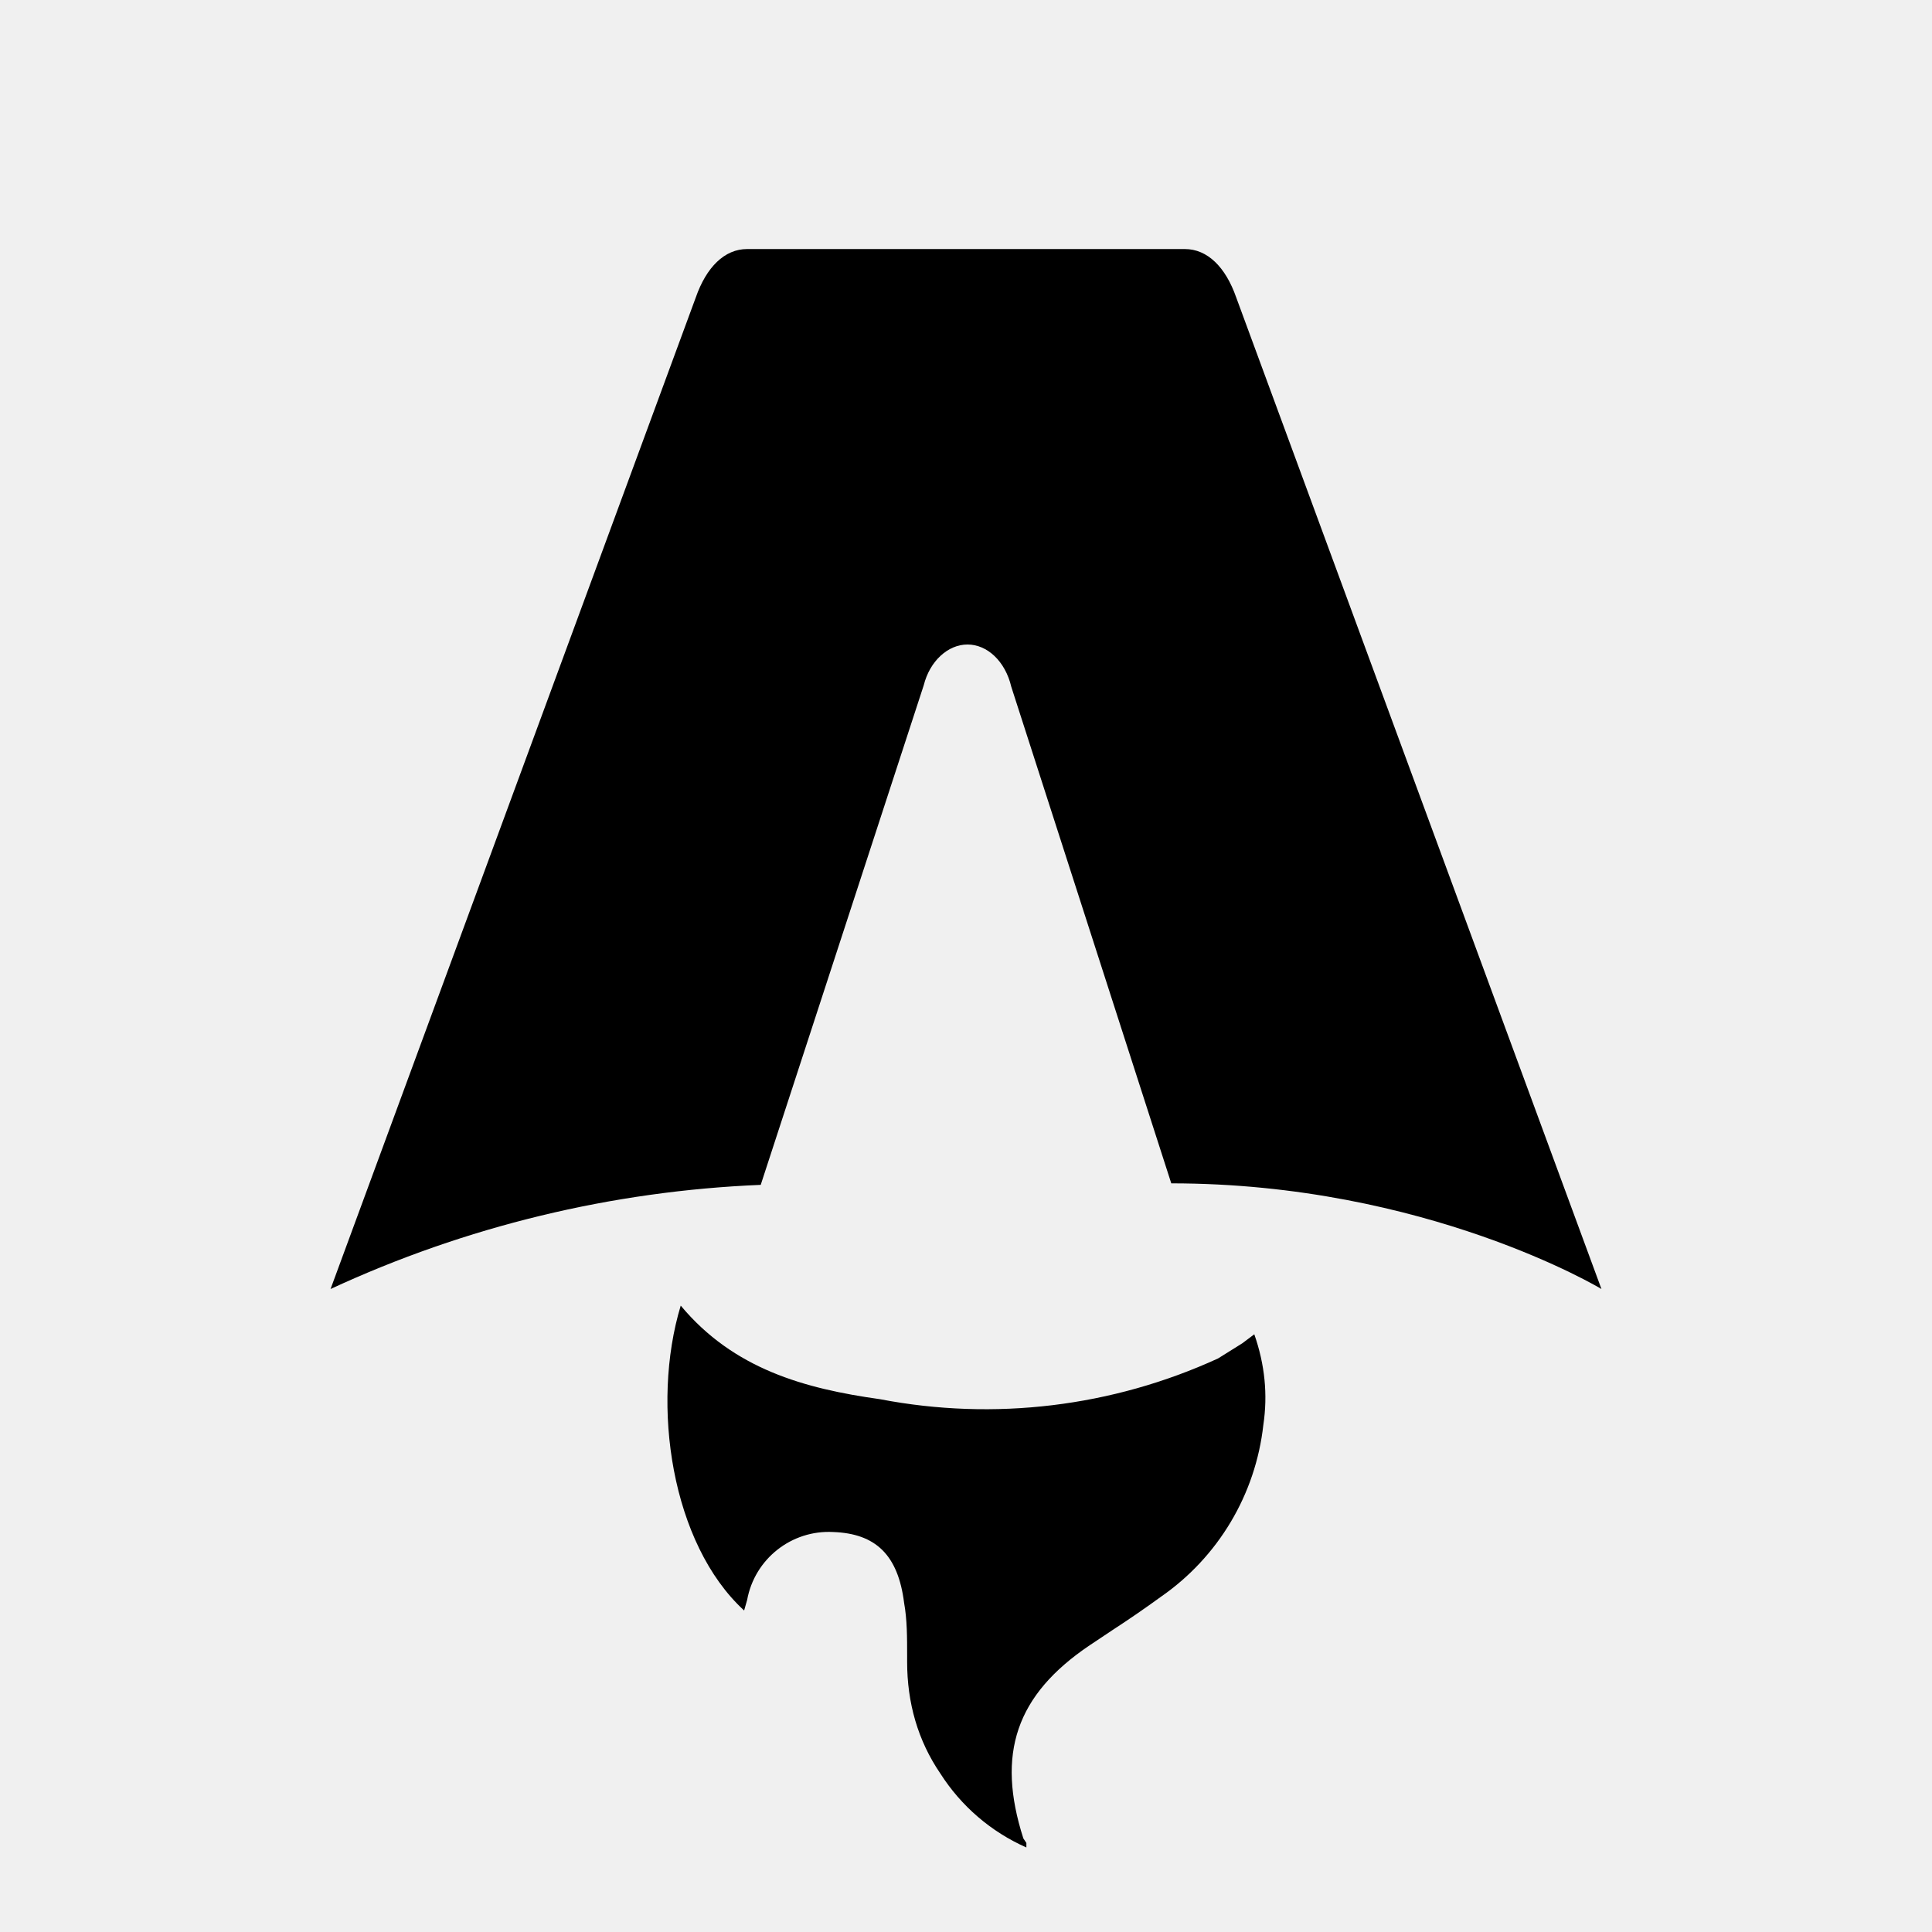
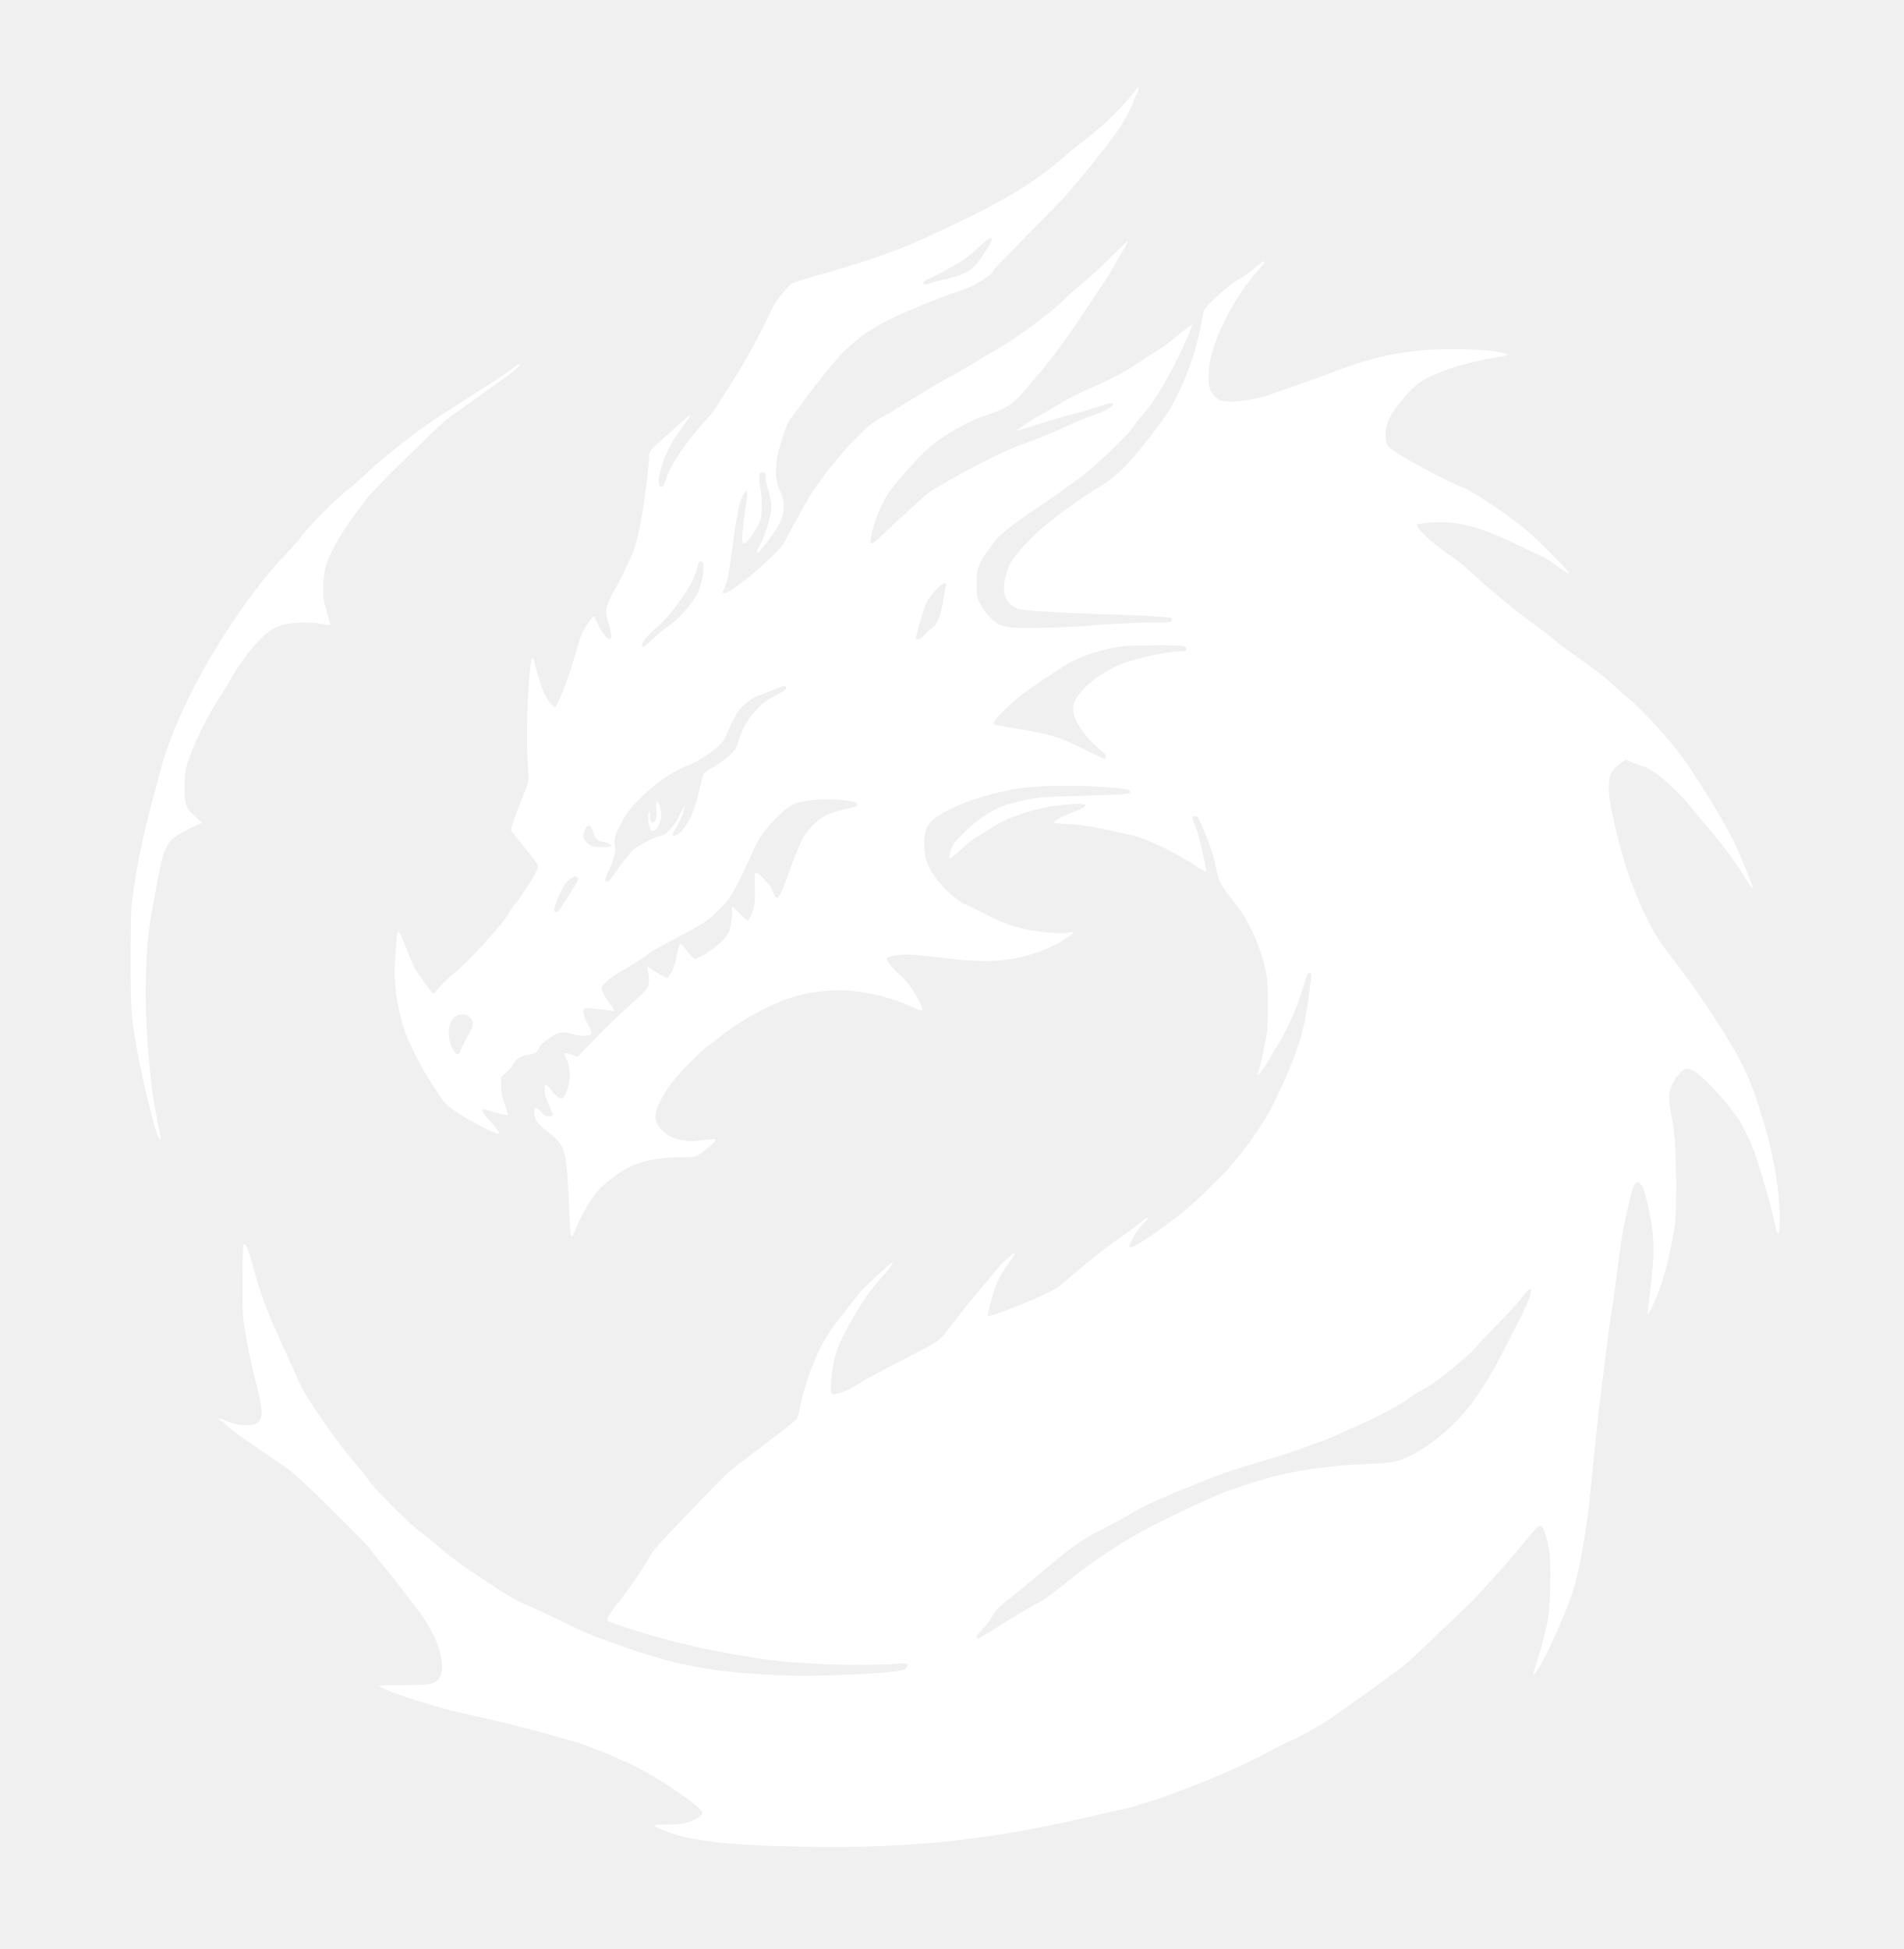
- <svg xmlns="http://www.w3.org/2000/svg" fill="none" viewBox="0 0 128 128">
-   <path d="M50.4 78.5a75.1 75.1 0 0 0-28.5 6.9l24.2-65.7c.7-2 1.9-3.2 3.4-3.2h29c1.5 0 2.7 1.2 3.4 3.2l24.2 65.7s-11.6-7-28.5-7L67 45.5c-.4-1.7-1.6-2.8-2.9-2.8-1.3 0-2.5 1.1-2.9 2.7L50.4 78.5Zm-1.1 28.2Zm-4.2-20.2c-2 6.6-.6 15.8 4.2 20.2a17.5 17.5 0 0 1 .2-.7 5.5 5.5 0 0 1 5.7-4.5c2.8.1 4.3 1.5 4.7 4.7.2 1.1.2 2.3.2 3.5v.4c0 2.7.7 5.2 2.2 7.4a13 13 0 0 0 5.7 4.9v-.3l-.2-.3c-1.8-5.6-.5-9.5 4.4-12.8l1.5-1a73 73 0 0 0 3.2-2.2 16 16 0 0 0 6.8-11.4c.3-2 .1-4-.6-6l-.8.6-1.6 1a37 37 0 0 1-22.4 2.7c-5-.7-9.7-2-13.2-6.2Z" />
-   <style>
-         path { fill: #000; }
-         @media (prefers-color-scheme: dark) {
-             path { fill: #FFF; }
-         }
-     </style>
+ <svg xmlns="http://www.w3.org/2000/svg" width="270" height="276.48" version="1.0" viewBox="0 0 2025.005 2073.605" id="svg3">
+   <defs id="defs3" />
+   <g style="fill:#ffffff;fill-opacity:1" id="g3" transform="translate(60.48402,36.29041)">
+     <path d="m 11472,20158 c -25,-47 -252,-286 -367,-386 -55,-48 -143,-120 -196,-160 -53,-39 -139,-109 -190,-155 -257,-227 -592,-440 -1008,-641 -450,-217 -593,-282 -741,-339 -254,-96 -587,-204 -854,-277 -143,-39 -274,-80 -292,-91 -46,-28 -177,-188 -207,-252 -170,-360 -333,-653 -504,-907 -38,-58 -82,-128 -96,-155 -14,-28 -40,-63 -57,-80 -18,-16 -64,-68 -104,-115 -222,-264 -333,-435 -376,-581 -22,-73 -39,-91 -66,-68 -35,29 11,232 88,384 49,98 79,145 188,293 29,40 50,75 47,78 -3,3 -37,-23 -74,-58 -38,-34 -124,-112 -192,-172 -163,-146 -171,-156 -171,-217 0,-59 -23,-268 -51,-464 -29,-205 -67,-387 -101,-495 -28,-89 -132,-308 -210,-445 -57,-101 -90,-178 -95,-220 -2,-25 6,-74 22,-130 33,-111 41,-163 27,-177 -26,-26 -101,65 -148,180 -13,31 -27,57 -33,57 -5,0 -35,-36 -65,-80 -58,-82 -75,-126 -136,-345 -48,-176 -156,-461 -200,-530 -14,-22 -38,-4 -82,61 -45,66 -88,176 -127,328 -17,62 -33,116 -36,119 -16,16 -25,-32 -40,-218 -24,-304 -30,-675 -15,-892 14,-210 19,-181 -79,-427 -53,-131 -101,-270 -101,-291 0,-4 41,-56 91,-116 135,-162 199,-250 199,-272 0,-37 -147,-275 -248,-401 -24,-30 -52,-72 -63,-93 -56,-109 -435,-522 -609,-663 -37,-29 -90,-81 -120,-116 -66,-77 -71,-81 -88,-67 -18,16 -152,203 -184,258 -14,25 -51,110 -82,190 -31,80 -62,156 -69,169 -23,45 -35,36 -40,-31 -2,-35 -10,-130 -17,-213 -20,-234 12,-505 90,-750 45,-143 183,-416 294,-585 53,-80 106,-160 118,-178 37,-57 118,-117 289,-215 162,-94 273,-147 304,-147 28,0 -10,55 -104,155 -89,93 -85,127 8,90 60,-23 188,-51 197,-43 3,4 -11,56 -32,115 -34,95 -39,119 -39,197 v 88 l 57,52 c 31,28 66,70 77,92 26,54 74,83 158,96 53,8 73,16 90,37 13,14 23,31 23,37 0,16 67,75 133,119 72,48 136,55 226,26 95,-31 201,-23 201,15 0,7 -20,51 -45,98 -53,101 -59,152 -21,162 21,5 262,-20 294,-31 24,-8 12,21 -29,70 -40,48 -79,117 -93,162 -10,32 59,103 158,162 186,110 302,183 326,205 36,32 62,47 286,166 322,171 356,193 476,312 101,101 113,117 182,247 40,76 99,196 131,267 32,71 71,156 87,188 80,158 294,384 404,426 123,46 332,61 532,39 96,-10 147,-29 139,-52 -4,-13 -6,-14 -162,-51 -152,-36 -224,-74 -310,-161 -38,-40 -85,-96 -102,-126 -32,-53 -117,-266 -189,-472 -35,-98 -76,-177 -93,-177 -13,0 -26,20 -46,74 -23,63 -153,203 -179,193 -15,-6 -16,-22 -11,-150 4,-111 2,-159 -10,-212 -19,-81 -50,-145 -70,-145 -7,0 -44,34 -82,75 -37,41 -72,75 -77,75 -4,0 -6,-26 -4,-57 6,-68 -13,-177 -40,-230 -33,-63 -157,-174 -254,-226 -48,-26 -94,-47 -102,-47 -12,0 -66,59 -128,142 -17,22 -18,22 -32,5 -8,-10 -19,-48 -26,-85 -18,-107 -49,-196 -80,-233 l -28,-34 -57,29 c -31,16 -76,45 -101,63 -25,19 -48,32 -52,29 -3,-4 -1,-27 6,-51 15,-56 15,-122 1,-163 -7,-22 -77,-91 -222,-221 -117,-103 -282,-263 -367,-355 -85,-91 -158,-166 -162,-166 -4,0 -30,9 -58,20 -84,33 -98,23 -61,-42 32,-55 46,-167 32,-245 -15,-80 -47,-160 -70,-173 -28,-14 -73,19 -127,93 -35,48 -63,61 -65,30 -4,-69 7,-112 47,-199 24,-53 42,-99 39,-104 -9,-15 -55,-20 -78,-9 -12,6 -38,30 -58,52 -43,49 -59,43 -59,-21 1,-74 32,-115 164,-217 161,-125 178,-185 201,-697 8,-194 17,-363 20,-375 9,-37 21,-27 46,34 58,148 166,336 248,431 58,69 228,197 323,244 150,74 325,108 553,108 128,0 146,2 184,22 57,31 193,148 188,162 -4,12 -9,12 -164,-5 -100,-11 -120,-11 -194,5 -99,21 -151,45 -202,95 -43,40 -66,79 -78,130 -19,85 78,274 236,461 87,103 279,288 343,332 26,17 70,50 97,73 192,159 500,332 730,412 214,73 457,104 675,84 211,-18 461,-84 639,-167 52,-24 100,-44 107,-44 24,0 15,32 -32,119 -58,109 -132,209 -190,256 -54,45 -144,150 -144,170 0,21 29,33 111,46 85,13 232,3 554,-37 411,-52 697,-27 987,85 103,40 169,74 255,132 89,60 98,73 46,62 -99,-21 -376,3 -538,47 -161,44 -217,68 -520,224 -27,14 -54,26 -59,26 -25,0 -154,101 -228,178 -149,157 -210,287 -211,452 -1,129 21,201 77,256 143,137 547,289 932,349 231,36 669,38 1030,5 127,-12 157,-22 152,-48 -4,-19 -54,-22 -653,-41 -295,-9 -331,-12 -467,-40 -81,-17 -177,-42 -213,-56 -162,-61 -312,-163 -461,-317 -83,-85 -93,-99 -115,-165 -12,-40 -20,-76 -16,-79 10,-10 44,15 144,108 50,46 119,99 153,118 34,19 102,61 152,94 110,71 186,106 342,157 140,46 271,74 415,89 149,15 241,13 241,-4 0,-21 -19,-32 -107,-65 -85,-31 -184,-79 -218,-104 -28,-21 -15,-24 136,-31 138,-6 297,-31 484,-75 66,-16 140,-32 165,-36 143,-23 462,-170 685,-315 77,-50 141,-87 143,-82 1,5 -4,40 -12,78 -8,38 -26,121 -40,185 -13,64 -41,157 -60,208 -20,51 -36,99 -36,107 0,17 44,19 58,2 5,-7 40,-84 77,-171 62,-147 90,-238 130,-429 18,-85 68,-169 176,-298 157,-187 294,-492 347,-774 20,-111 23,-443 5,-612 -10,-90 -70,-365 -98,-449 -16,-47 74,69 125,161 30,55 73,128 96,164 94,147 199,386 259,590 21,69 41,133 46,143 10,18 34,23 43,8 5,-7 -20,-216 -45,-370 -49,-310 -128,-536 -344,-987 -122,-253 -374,-603 -586,-814 -253,-251 -338,-327 -512,-458 -235,-176 -405,-285 -438,-280 -18,3 -17,8 19,83 25,50 64,107 106,153 36,40 66,75 66,77 0,14 -26,-2 -101,-63 -46,-38 -106,-84 -134,-102 -174,-117 -450,-335 -669,-529 -71,-62 -197,-125 -466,-234 -201,-81 -326,-124 -335,-115 -12,12 68,294 105,373 21,44 68,123 105,175 74,103 83,120 66,120 -17,0 -167,-147 -209,-204 -20,-28 -74,-94 -120,-146 -84,-95 -268,-325 -392,-489 -73,-96 -95,-110 -423,-276 -243,-124 -429,-225 -531,-289 -86,-54 -192,-96 -241,-96 -33,0 -37,20 -26,161 14,188 52,318 142,490 118,224 218,382 318,504 41,49 77,92 81,95 3,3 29,32 58,66 48,56 66,91 43,82 -18,-6 -303,-272 -335,-312 -18,-23 -66,-84 -107,-136 -42,-52 -103,-130 -137,-173 -168,-212 -313,-542 -387,-877 -15,-69 -31,-135 -35,-147 -11,-28 -89,-91 -440,-355 -276,-208 -307,-235 -480,-413 -102,-104 -215,-221 -250,-260 -36,-38 -117,-124 -180,-190 -149,-154 -201,-217 -235,-284 -43,-87 -242,-372 -371,-531 -43,-53 -77,-117 -69,-130 6,-9 167,-64 415,-140 477,-146 1192,-282 1610,-306 52,-3 150,-9 218,-14 165,-13 705,-13 832,1 114,11 131,6 113,-34 -8,-17 -25,-28 -56,-35 -123,-32 -877,-68 -1187,-57 -552,18 -927,64 -1300,160 -262,68 -763,243 -945,330 -38,18 -155,75 -260,126 -104,50 -240,113 -302,138 -114,48 -182,89 -496,296 -203,134 -342,238 -462,346 -44,39 -116,96 -160,127 -108,74 -495,461 -562,562 -28,41 -83,111 -123,155 -137,153 -381,490 -536,740 -28,44 -71,127 -96,185 -25,58 -94,211 -153,340 -188,413 -230,525 -329,889 -29,104 -53,172 -65,184 -20,20 -20,20 -28,-9 -4,-16 -8,-189 -8,-384 0,-354 0,-356 32,-545 35,-208 61,-328 129,-597 47,-190 53,-260 28,-314 -22,-47 -60,-64 -138,-64 -80,0 -154,15 -225,46 -64,29 -90,32 -71,9 7,-8 18,-15 25,-15 8,0 15,-3 17,-7 12,-29 183,-158 409,-308 145,-97 296,-203 334,-235 122,-101 752,-722 806,-795 28,-38 93,-119 144,-180 50,-60 136,-168 191,-240 54,-71 124,-162 155,-202 133,-168 243,-374 270,-507 41,-196 12,-283 -104,-318 -30,-9 -118,-13 -299,-13 -145,1 -254,-3 -251,-8 16,-26 250,-113 529,-195 221,-66 292,-84 519,-132 191,-41 705,-172 845,-215 41,-13 105,-31 141,-39 142,-32 591,-218 776,-320 268,-149 584,-370 627,-438 13,-22 -13,-52 -75,-83 -81,-41 -156,-55 -304,-55 -149,0 -158,-6 -72,-44 293,-129 695,-178 1577,-192 1115,-18 1971,76 3085,341 77,18 178,41 225,50 367,74 1187,396 1622,636 69,38 163,85 208,104 89,37 236,117 365,199 86,55 479,334 634,450 52,39 116,85 142,101 26,17 121,100 211,185 428,405 566,538 605,580 193,207 408,451 506,573 112,139 167,197 188,197 32,0 85,-158 100,-300 15,-144 6,-539 -15,-670 -21,-133 -67,-311 -119,-470 -25,-74 -43,-137 -41,-139 37,-41 366,666 443,954 67,251 129,620 166,995 8,85 24,243 35,350 12,107 27,263 36,345 8,83 26,238 40,345 14,107 33,267 44,355 28,225 49,387 54,410 9,36 65,445 91,654 27,219 37,279 91,526 44,198 62,259 87,286 17,18 21,19 40,6 12,-8 27,-25 34,-38 24,-50 65,-209 88,-344 42,-256 42,-349 -5,-760 -11,-99 -23,-198 -26,-220 -5,-36 -4,-38 9,-25 23,23 100,201 140,325 43,132 67,227 101,400 51,264 51,264 51,650 -1,389 -13,552 -56,764 -35,172 -20,265 65,379 70,95 113,105 203,45 104,-69 323,-310 453,-498 56,-82 147,-278 189,-406 94,-292 179,-599 203,-734 9,-50 17,-70 28,-70 12,0 16,21 18,120 7,291 -66,731 -182,1093 -24,75 -56,177 -71,226 -34,112 -121,312 -189,436 -171,308 -457,737 -695,1040 -128,164 -196,268 -265,407 -143,286 -244,570 -331,928 -72,299 -85,371 -85,486 0,142 21,183 133,266 l 47,35 84,-36 c 46,-20 89,-36 96,-36 23,0 111,-49 173,-97 85,-66 270,-245 314,-306 20,-27 112,-138 205,-246 170,-198 316,-396 405,-550 44,-76 73,-109 73,-82 0,16 -164,410 -205,491 -134,267 -443,762 -598,960 -158,201 -430,489 -537,570 -25,18 -76,63 -115,100 -91,86 -190,166 -345,275 -220,156 -304,219 -355,266 -27,25 -88,72 -135,104 -151,104 -498,387 -648,528 -111,105 -166,150 -277,227 -200,139 -381,308 -356,333 5,5 67,14 138,19 301,24 526,-37 1008,-272 88,-43 176,-85 196,-93 20,-8 70,-39 110,-69 227,-167 220,-143 -27,107 -174,176 -270,261 -434,382 -166,123 -426,290 -485,312 -189,71 -721,358 -797,430 -59,56 -58,202 2,321 54,105 207,291 292,354 157,118 468,224 837,286 62,11 116,21 118,24 11,10 -40,26 -137,42 -68,11 -187,18 -340,21 -528,10 -886,-54 -1385,-247 -106,-41 -547,-197 -690,-245 -158,-52 -394,-80 -482,-56 -48,13 -99,60 -121,111 -26,61 -27,201 -3,318 61,294 268,685 501,947 34,39 66,78 71,87 19,35 -9,25 -66,-24 -80,-68 -152,-121 -195,-143 -95,-48 -338,-263 -373,-330 -8,-17 -18,-53 -22,-80 -39,-284 -169,-664 -323,-939 -86,-153 -390,-544 -519,-667 -91,-87 -208,-177 -272,-209 -51,-26 -359,-238 -412,-284 -20,-17 -78,-63 -130,-103 -140,-107 -334,-316 -386,-416 -40,-78 -65,-173 -67,-255 -1,-67 3,-83 26,-122 30,-52 71,-85 130,-106 51,-18 391,-39 858,-54 439,-13 741,-30 763,-42 14,-7 15,-13 7,-28 -10,-19 -22,-20 -168,-20 -209,-1 -530,-16 -733,-36 -90,-8 -299,-18 -464,-21 -334,-6 -407,0 -489,45 -60,33 -145,132 -189,222 -31,63 -32,68 -32,200 1,130 2,138 33,211 18,42 48,94 66,115 18,22 48,64 68,94 59,93 178,189 513,414 104,71 206,141 225,158 19,16 69,51 110,77 155,98 573,485 645,596 18,29 55,77 82,107 123,136 225,294 374,583 86,167 184,393 174,403 -5,5 -48,-28 -185,-144 -47,-39 -134,-102 -195,-139 -60,-37 -150,-95 -200,-129 -112,-78 -259,-156 -439,-236 -209,-92 -301,-140 -476,-245 -87,-52 -162,-95 -167,-95 -4,0 -37,-21 -73,-46 -36,-25 -80,-54 -98,-66 -18,-11 -31,-23 -28,-25 2,-3 53,11 113,30 212,69 439,136 493,147 30,6 133,36 228,67 127,41 176,53 184,45 27,-27 -58,-75 -247,-142 -66,-23 -178,-70 -250,-105 -71,-35 -220,-98 -330,-139 -110,-41 -243,-92 -295,-115 -120,-50 -508,-251 -626,-324 -49,-30 -113,-66 -141,-81 -29,-14 -99,-68 -155,-119 -168,-152 -410,-376 -456,-423 -45,-45 -69,-54 -78,-30 -3,8 9,70 26,137 32,124 93,271 153,364 86,136 368,448 487,540 177,136 407,262 565,309 125,38 242,96 305,153 46,41 118,121 184,204 11,13 45,53 76,89 138,160 293,372 507,695 80,121 167,252 193,290 26,39 77,122 112,185 36,63 81,141 101,172 20,31 33,59 29,62 -5,3 -80,-67 -168,-155 -87,-89 -193,-188 -234,-222 -133,-108 -233,-198 -300,-266 -103,-105 -476,-381 -648,-480 -37,-21 -141,-83 -232,-138 -91,-55 -248,-147 -350,-203 -102,-57 -203,-115 -225,-130 -22,-15 -85,-53 -139,-85 -54,-32 -125,-75 -157,-97 -32,-21 -99,-60 -149,-87 -126,-69 -195,-127 -352,-297 -216,-236 -378,-452 -485,-647 -36,-67 -92,-167 -123,-222 -31,-55 -69,-126 -84,-157 -27,-58 -48,-80 -241,-260 -162,-152 -363,-298 -409,-298 -20,0 -20,3 4,50 29,58 46,137 80,395 38,282 65,443 86,514 32,110 80,168 78,95 0,-16 -10,-94 -22,-174 -12,-80 -24,-188 -28,-241 -7,-99 -1,-119 31,-101 25,13 103,122 137,191 29,57 32,74 36,175 3,76 -1,138 -12,197 -9,47 -16,106 -16,132 0,41 3,47 24,53 36,9 46,-2 46,-49 0,-23 5,-58 10,-77 49,-163 57,-215 49,-286 -11,-84 -78,-288 -120,-360 -28,-50 -37,-85 -21,-83 10,0 118,138 172,218 74,111 103,185 103,271 0,57 -5,87 -22,125 -50,110 -61,155 -61,254 0,116 15,187 76,375 39,121 53,153 93,202 26,33 80,106 121,164 125,175 383,492 444,545 32,28 83,73 114,101 65,59 210,153 327,211 187,94 523,235 685,288 190,63 232,81 342,151 73,47 103,74 116,106 4,10 167,179 362,376 195,198 380,387 410,422 100,116 274,326 355,431 44,57 98,126 120,153 86,108 235,363 235,404 0,9 14,40 30,67 30,51 38,85 20,85 -6,0 -19,-14 -28,-32 z M 9950,18580 c 0,-25 -97,-181 -168,-268 -60,-75 -160,-123 -342,-163 -47,-10 -112,-27 -144,-39 -44,-15 -62,-17 -72,-9 -19,16 -9,27 49,53 86,38 295,153 376,208 42,27 117,90 167,139 57,56 99,89 113,89 11,0 21,-5 21,-10 z M 6876,15125 c 15,-62 -17,-228 -61,-316 -59,-116 -208,-282 -320,-357 -38,-26 -109,-84 -157,-129 -87,-82 -101,-92 -113,-73 -14,23 79,140 158,199 91,67 302,341 374,486 29,57 54,128 67,188 8,36 43,37 52,2 z m 2580,-242 c -4,-21 -13,-74 -21,-118 -33,-199 -70,-293 -124,-323 -20,-12 -56,-44 -80,-72 -29,-35 -50,-50 -67,-50 -17,0 -24,5 -24,20 0,29 88,326 110,372 23,47 114,157 155,186 46,33 59,29 51,-15 z m 2492,-629 c 50,-6 61,-10 66,-27 7,-30 -7,-35 -89,-35 -89,-1 -384,-59 -515,-103 -208,-69 -414,-201 -519,-333 -32,-41 -65,-92 -71,-112 -32,-95 24,-232 151,-374 45,-51 107,-110 136,-131 39,-29 53,-46 53,-64 0,-15 -6,-25 -14,-25 -8,0 -82,34 -165,75 -341,170 -392,185 -885,264 -65,11 -123,24 -128,29 -25,25 172,225 342,347 170,123 420,286 495,323 170,84 389,147 563,161 121,10 499,13 580,5 z m -4191,-441 c 9,-22 -22,-45 -131,-100 -69,-35 -105,-61 -159,-116 -115,-119 -167,-205 -213,-352 -24,-78 -35,-97 -78,-141 -49,-48 -151,-121 -248,-177 -38,-22 -49,-35 -57,-65 -5,-20 -24,-95 -41,-167 -39,-159 -79,-264 -129,-341 -46,-71 -87,-110 -123,-119 -35,-9 -36,6 -6,55 48,79 77,138 92,189 9,30 16,57 16,60 0,15 -25,-25 -60,-98 -25,-52 -60,-104 -95,-141 -47,-49 -65,-60 -118,-75 -70,-19 -212,-92 -271,-139 -34,-27 -147,-171 -238,-306 -29,-41 -54,-51 -64,-25 -4,9 12,54 35,102 58,121 82,217 68,271 -14,54 0,108 55,217 60,120 113,188 244,315 120,117 290,237 410,291 27,12 74,32 104,46 182,82 339,211 374,308 27,77 93,205 131,257 46,62 138,134 199,156 27,9 101,38 165,64 64,25 120,47 124,47 4,1 10,-6 14,-16 z M 5704,12271 c 21,-69 50,-95 116,-107 43,-8 83,-31 75,-44 -8,-13 -150,-13 -197,0 -45,13 -98,71 -98,108 0,15 9,46 20,70 16,35 24,43 42,40 17,-2 26,-16 42,-67 z m -165,-485 c 15,-18 0,-49 -103,-206 -102,-157 -104,-160 -126,-160 -29,0 -26,35 11,127 53,134 103,208 164,241 27,15 40,15 54,-2 z M 4378,10314 c 12,-8 29,-29 38,-45 19,-38 9,-72 -56,-189 -26,-47 -54,-102 -61,-123 -28,-80 -60,-66 -105,44 -47,115 -26,259 45,306 40,27 106,31 139,7 z M 15682,7379 c -9,-65 -66,-190 -254,-554 -146,-282 -180,-341 -293,-515 -239,-369 -660,-702 -942,-745 -48,-7 -171,-16 -273,-19 -191,-7 -264,-13 -535,-48 -302,-39 -552,-103 -941,-243 -132,-48 -539,-236 -814,-378 -262,-135 -634,-380 -863,-569 -144,-119 -270,-210 -337,-243 -72,-36 -235,-134 -445,-267 -93,-60 -176,-107 -184,-106 -31,6 -20,30 47,101 38,40 77,89 87,108 33,66 98,139 164,186 36,26 100,77 141,113 41,36 125,106 185,155 61,49 151,124 200,165 192,162 319,246 525,348 80,39 186,96 235,127 173,106 274,153 763,351 232,94 394,150 654,225 310,89 727,238 875,312 26,14 87,41 136,61 197,81 486,236 595,319 31,23 86,57 122,75 78,38 202,129 364,266 164,140 178,153 234,221 27,33 123,134 214,225 90,91 192,202 226,246 74,98 91,116 106,111 6,-2 10,-15 8,-28 z" style="fill:#ffffff;fill-opacity:1" transform="matrix(0.1,0,0,-0.1,0,2076)" id="path1" />
+     <path d="m 6377,12588 c -3,-7 -2,-48 1,-90 4,-62 2,-82 -12,-103 -31,-47 -56,-24 -56,52 0,17 -4,35 -10,38 -13,8 -13,-99 0,-146 6,-20 17,-42 25,-49 36,-29 94,52 103,143 7,68 -35,196 -51,155 z" style="fill:#ffffff;fill-opacity:1" transform="matrix(0.1,0,0,-0.1,0,2076)" id="path2" />
+     <path d="m 4846,17200 c -63,-47 -110,-78 -276,-185 -84,-53 -136,-87 -260,-167 -47,-30 -143,-92 -213,-136 -248,-158 -604,-436 -812,-634 -52,-50 -121,-111 -152,-135 -172,-132 -433,-395 -561,-563 -27,-36 -82,-99 -123,-140 -410,-413 -952,-1259 -1186,-1850 -102,-257 -121,-311 -158,-456 -20,-77 -56,-213 -81,-304 -109,-396 -188,-784 -226,-1115 -18,-155 -18,-1037 0,-1200 29,-263 116,-703 207,-1045 50,-190 75,-262 93,-268 6,-2 10,2 8,10 -3,7 -14,65 -26,128 -12,63 -28,147 -35,185 -41,204 -82,630 -95,979 -8,240 -8,314 5,628 7,183 33,386 75,603 21,110 48,252 60,315 41,225 86,318 183,381 56,36 141,80 237,121 l 35,16 -72,67 c -106,98 -115,122 -115,302 0,117 5,165 21,229 45,178 236,573 366,759 23,33 68,107 100,165 52,95 87,147 208,308 22,29 75,88 118,132 91,91 163,131 281,155 99,19 278,19 374,-1 42,-8 78,-13 81,-10 3,3 -12,63 -33,133 -37,122 -39,134 -38,263 0,196 27,286 147,495 57,101 135,218 206,310 34,44 79,105 101,136 22,32 169,185 327,341 436,430 512,501 583,548 36,24 130,92 210,150 80,59 198,143 262,188 169,117 281,212 250,212 -5,0 -39,-22 -76,-50 z" style="fill:#ffffff;fill-opacity:1" transform="matrix(0.1,0,0,-0.1,0,2076)" id="path3" />
+   </g>
</svg>
